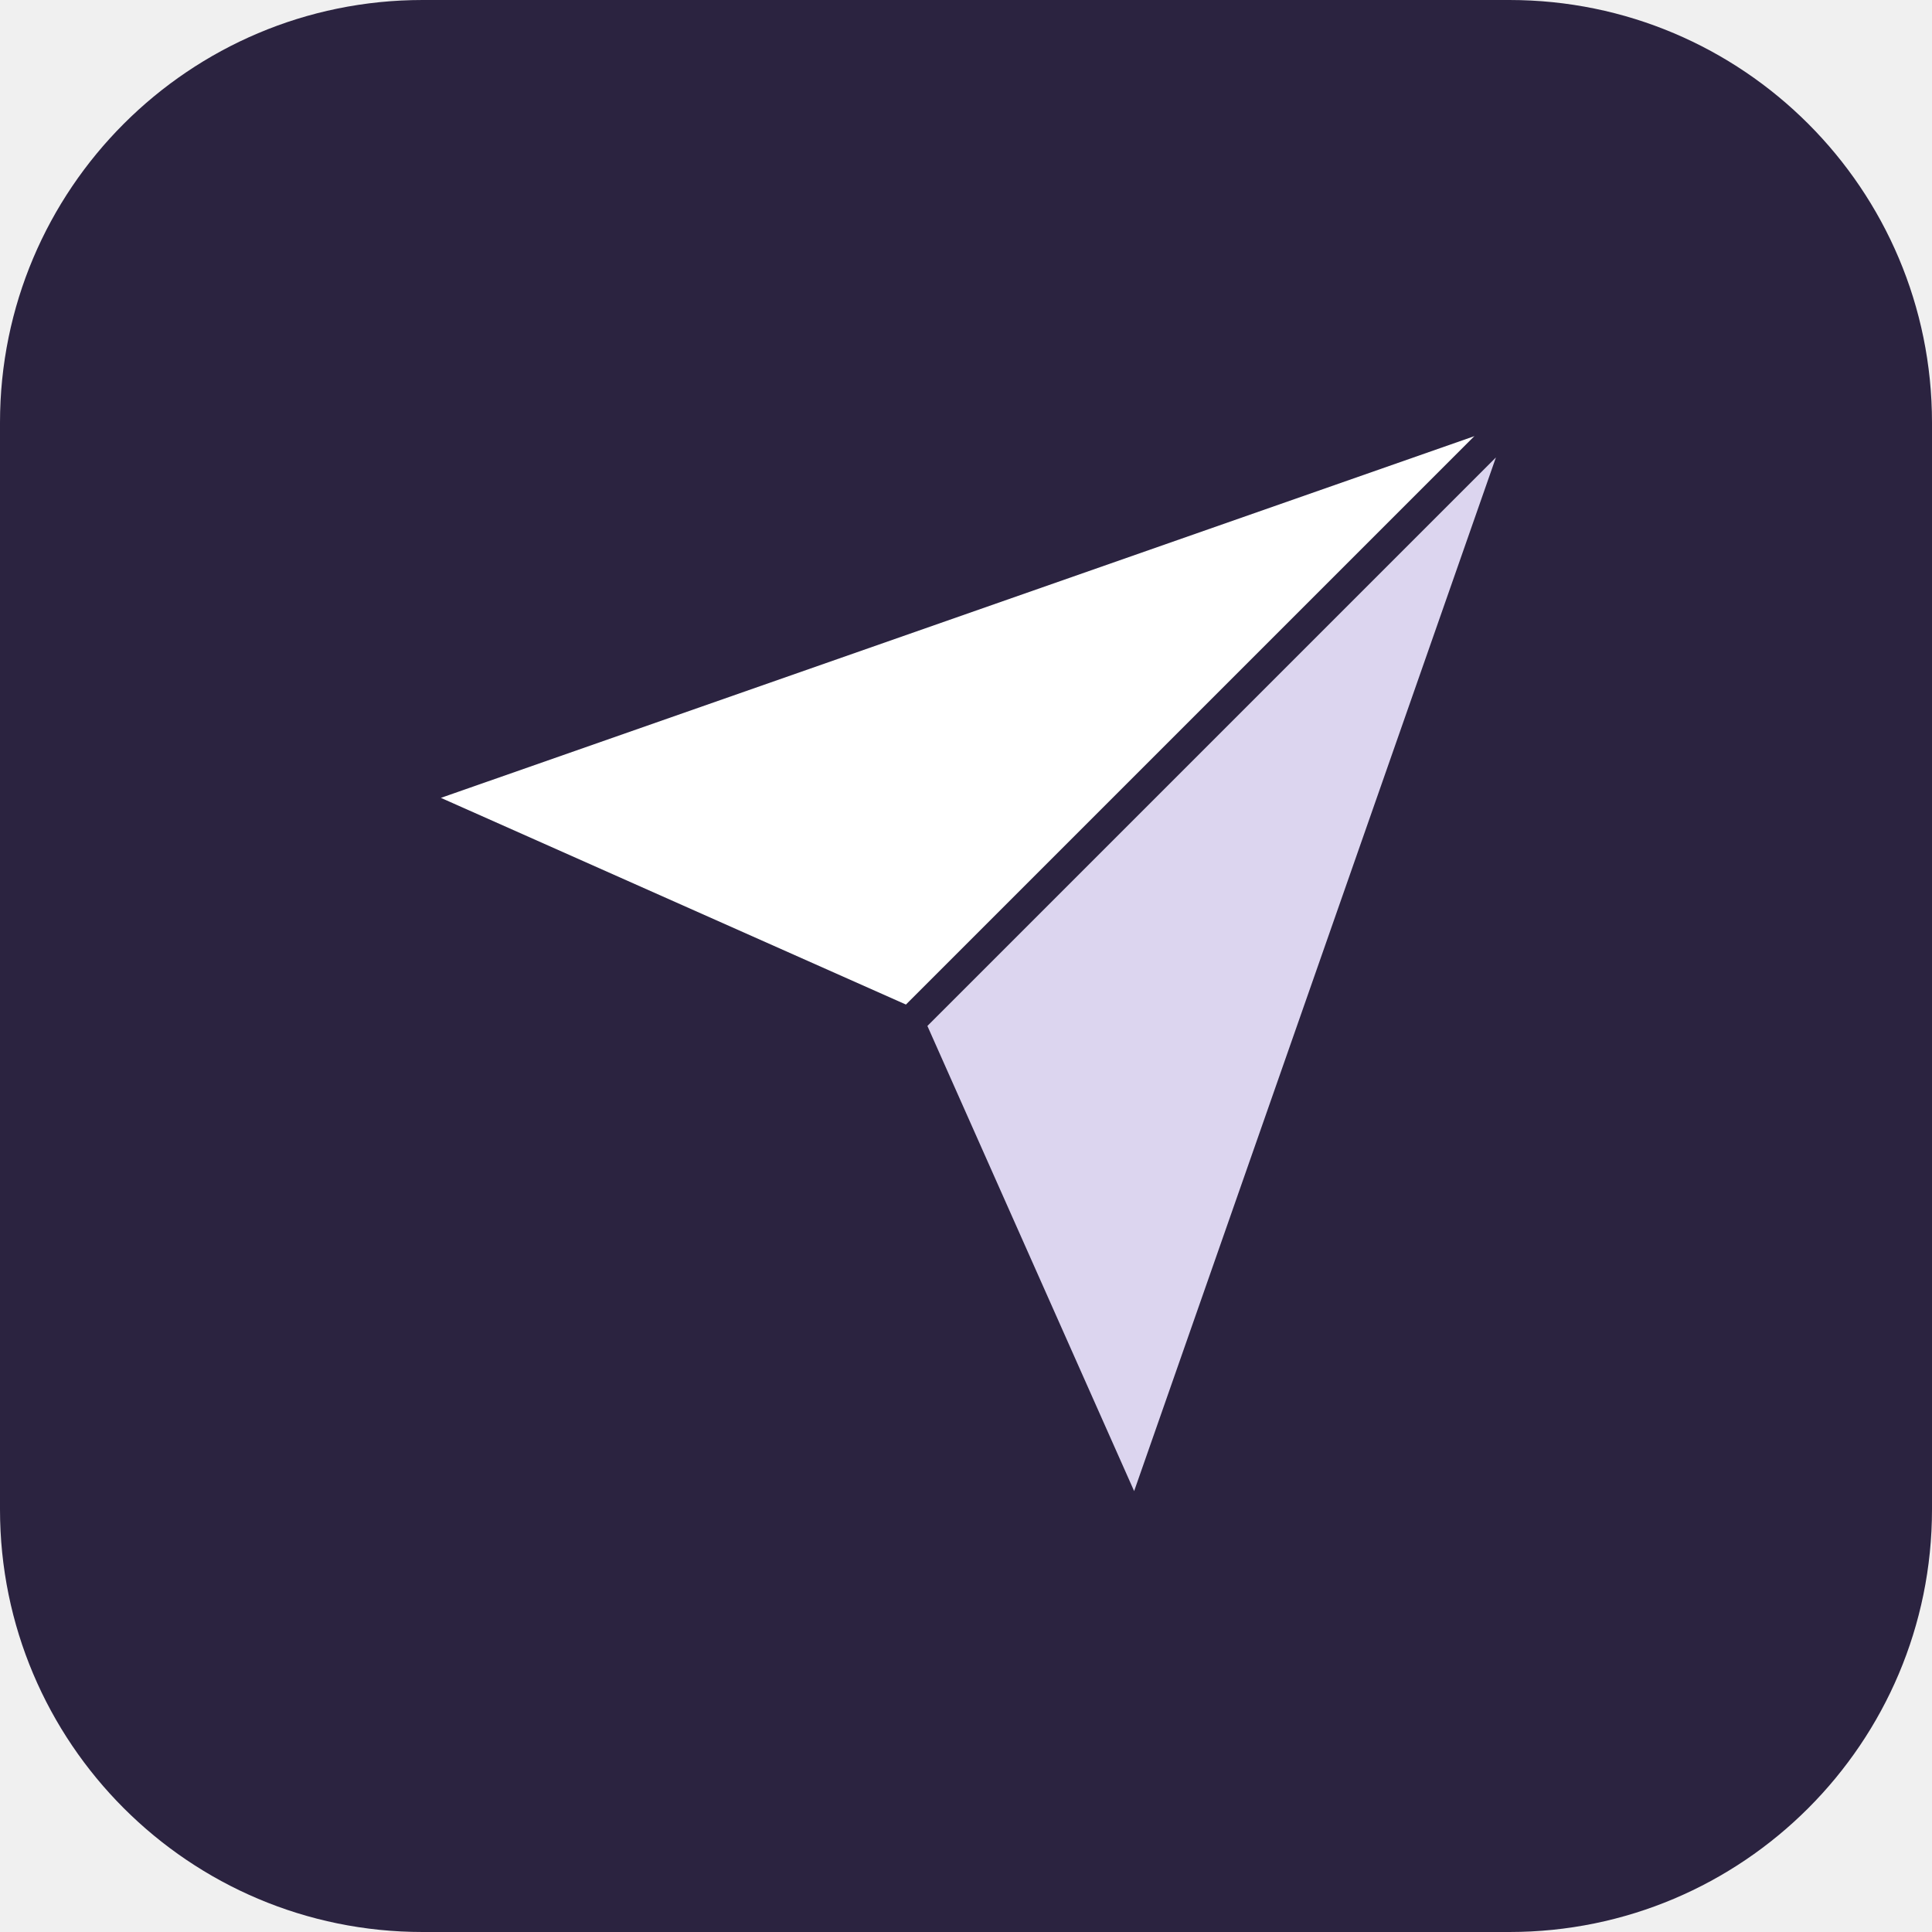
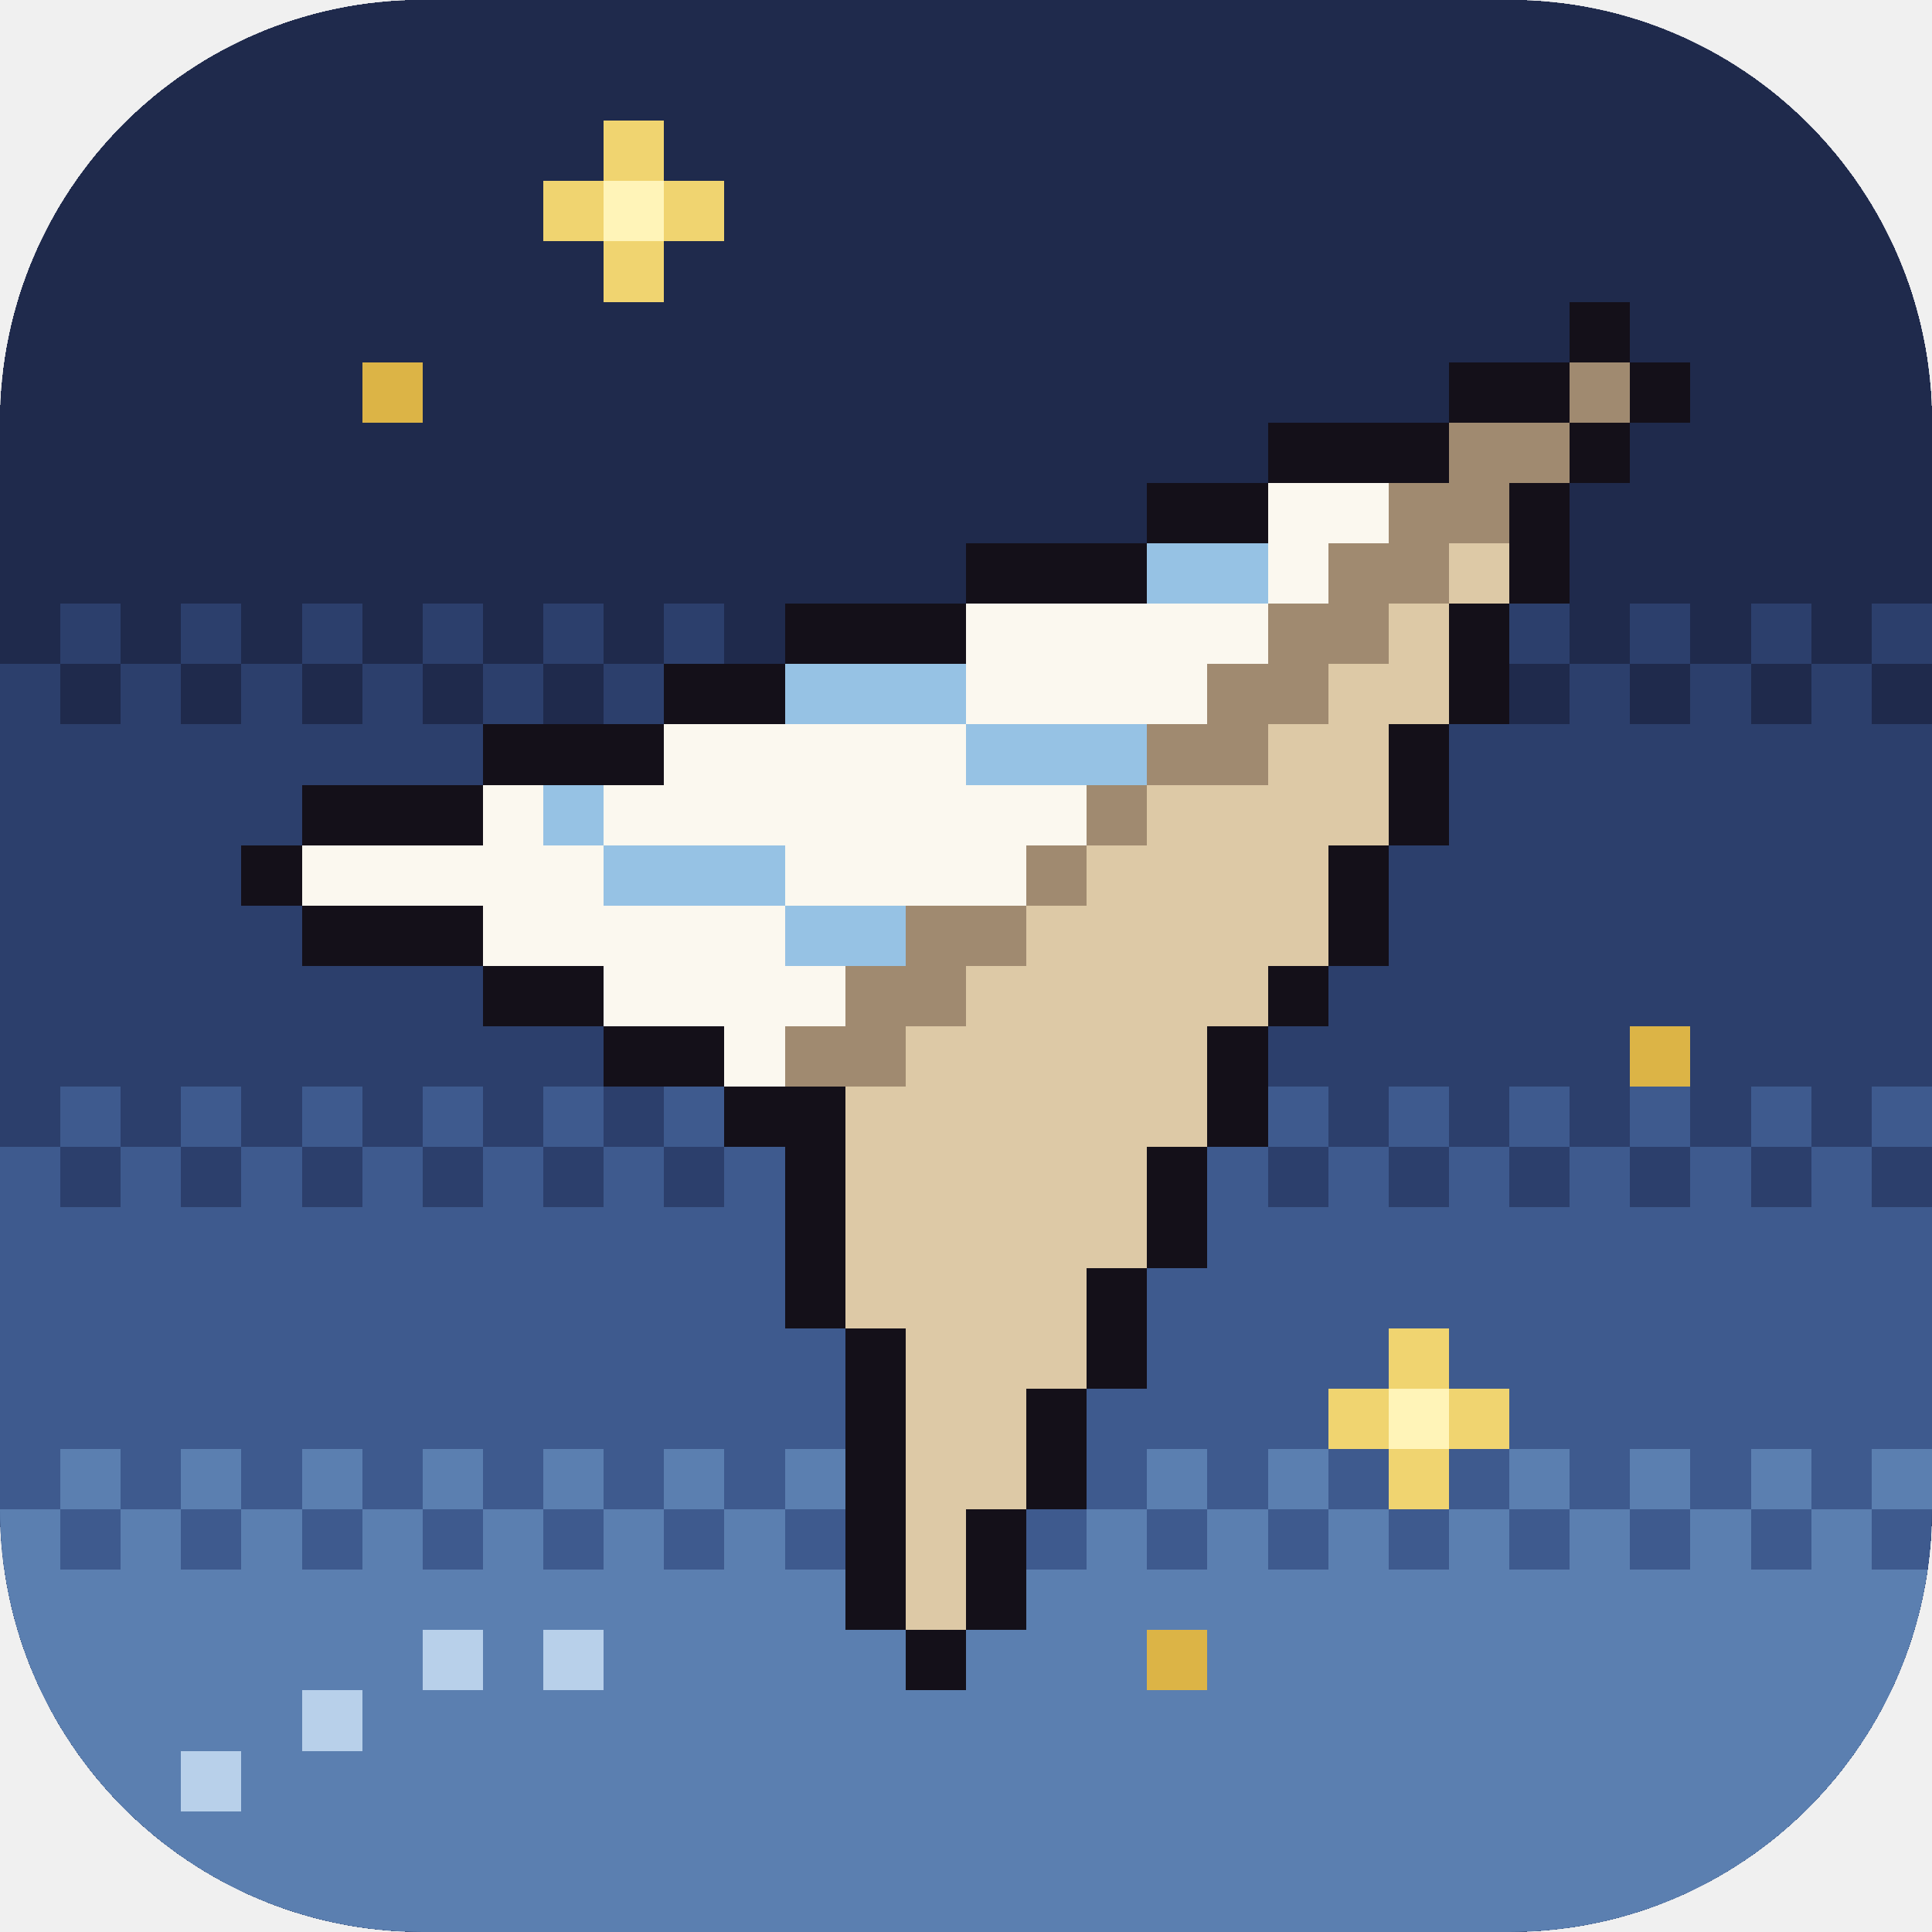
- <svg xmlns="http://www.w3.org/2000/svg" viewBox="0 0 512 512" width="512" height="512">
-   <rect id="bg" width="512" height="512" rx="112" fill="#2b2340" />
-   <g id="glyph" stroke="#2b2340" stroke-width="8" stroke-linejoin="round" stroke-linecap="round">
-     <path d="M406 106 L106 211 L241 271 Z" fill="#ffffff" />
-     <path d="M406 106 L241 271 L301 406 Z" fill="#dcd5ef" />
+ <svg xmlns="http://www.w3.org/2000/svg" viewBox="0 0 512 512" width="512" height="512" shape-rendering="crispEdges">
+   <defs>
+     <clipPath id="tile">
+       <rect width="512" height="512" rx="112" />
+     </clipPath>
+   </defs>
+   <rect id="bg" width="512" height="512" rx="112" fill="#1f2a4c" />
+   <g id="glyph" clip-path="url(#tile)">
+     <rect x="0" y="0" width="512" height="192" fill="#1f2a4c" />
+     <rect x="0" y="192" width="512" height="128" fill="#2c3f6c" />
+     <rect x="0" y="320" width="512" height="96" fill="#3e5a8e" />
+     <rect x="0" y="416" width="512" height="96" fill="#5b7fb0" />
+     <rect x="0" y="176" width="16" height="16" fill="#2c3f6c" />
+     <rect x="16" y="160" width="16" height="16" fill="#2c3f6c" />
+     <rect x="32" y="176" width="16" height="16" fill="#2c3f6c" />
+     <rect x="48" y="160" width="16" height="16" fill="#2c3f6c" />
+     <rect x="64" y="176" width="16" height="16" fill="#2c3f6c" />
+     <rect x="80" y="160" width="16" height="16" fill="#2c3f6c" />
+     <rect x="96" y="176" width="16" height="16" fill="#2c3f6c" />
+     <rect x="112" y="160" width="16" height="16" fill="#2c3f6c" />
+     <rect x="128" y="176" width="16" height="16" fill="#2c3f6c" />
+     <rect x="144" y="160" width="16" height="16" fill="#2c3f6c" />
+     <rect x="160" y="176" width="16" height="16" fill="#2c3f6c" />
+     <rect x="176" y="160" width="16" height="16" fill="#2c3f6c" />
+     <rect x="192" y="176" width="16" height="16" fill="#2c3f6c" />
+     <rect x="208" y="160" width="16" height="16" fill="#2c3f6c" />
+     <rect x="224" y="176" width="16" height="16" fill="#2c3f6c" />
+     <rect x="240" y="160" width="16" height="16" fill="#2c3f6c" />
+     <rect x="256" y="176" width="16" height="16" fill="#2c3f6c" />
+     <rect x="272" y="160" width="16" height="16" fill="#2c3f6c" />
+     <rect x="288" y="176" width="16" height="16" fill="#2c3f6c" />
+     <rect x="304" y="160" width="16" height="16" fill="#2c3f6c" />
+     <rect x="320" y="176" width="16" height="16" fill="#2c3f6c" />
+     <rect x="336" y="160" width="16" height="16" fill="#2c3f6c" />
+     <rect x="352" y="176" width="16" height="16" fill="#2c3f6c" />
+     <rect x="368" y="160" width="16" height="16" fill="#2c3f6c" />
+     <rect x="384" y="176" width="16" height="16" fill="#2c3f6c" />
+     <rect x="400" y="160" width="16" height="16" fill="#2c3f6c" />
+     <rect x="416" y="176" width="16" height="16" fill="#2c3f6c" />
+     <rect x="432" y="160" width="16" height="16" fill="#2c3f6c" />
+     <rect x="448" y="176" width="16" height="16" fill="#2c3f6c" />
+     <rect x="464" y="160" width="16" height="16" fill="#2c3f6c" />
+     <rect x="480" y="176" width="16" height="16" fill="#2c3f6c" />
+     <rect x="496" y="160" width="16" height="16" fill="#2c3f6c" />
+     <rect x="0" y="304" width="16" height="16" fill="#3e5a8e" />
+     <rect x="16" y="288" width="16" height="16" fill="#3e5a8e" />
+     <rect x="32" y="304" width="16" height="16" fill="#3e5a8e" />
+     <rect x="48" y="288" width="16" height="16" fill="#3e5a8e" />
+     <rect x="64" y="304" width="16" height="16" fill="#3e5a8e" />
+     <rect x="80" y="288" width="16" height="16" fill="#3e5a8e" />
+     <rect x="96" y="304" width="16" height="16" fill="#3e5a8e" />
+     <rect x="112" y="288" width="16" height="16" fill="#3e5a8e" />
+     <rect x="128" y="304" width="16" height="16" fill="#3e5a8e" />
+     <rect x="144" y="288" width="16" height="16" fill="#3e5a8e" />
+     <rect x="160" y="304" width="16" height="16" fill="#3e5a8e" />
+     <rect x="176" y="288" width="16" height="16" fill="#3e5a8e" />
+     <rect x="192" y="304" width="16" height="16" fill="#3e5a8e" />
+     <rect x="208" y="288" width="16" height="16" fill="#3e5a8e" />
+     <rect x="224" y="304" width="16" height="16" fill="#3e5a8e" />
+     <rect x="240" y="288" width="16" height="16" fill="#3e5a8e" />
+     <rect x="256" y="304" width="16" height="16" fill="#3e5a8e" />
+     <rect x="272" y="288" width="16" height="16" fill="#3e5a8e" />
+     <rect x="288" y="304" width="16" height="16" fill="#3e5a8e" />
+     <rect x="304" y="288" width="16" height="16" fill="#3e5a8e" />
+     <rect x="320" y="304" width="16" height="16" fill="#3e5a8e" />
+     <rect x="336" y="288" width="16" height="16" fill="#3e5a8e" />
+     <rect x="352" y="304" width="16" height="16" fill="#3e5a8e" />
+     <rect x="368" y="288" width="16" height="16" fill="#3e5a8e" />
+     <rect x="384" y="304" width="16" height="16" fill="#3e5a8e" />
+     <rect x="400" y="288" width="16" height="16" fill="#3e5a8e" />
+     <rect x="416" y="304" width="16" height="16" fill="#3e5a8e" />
+     <rect x="432" y="288" width="16" height="16" fill="#3e5a8e" />
+     <rect x="448" y="304" width="16" height="16" fill="#3e5a8e" />
+     <rect x="464" y="288" width="16" height="16" fill="#3e5a8e" />
+     <rect x="480" y="304" width="16" height="16" fill="#3e5a8e" />
+     <rect x="496" y="288" width="16" height="16" fill="#3e5a8e" />
+     <rect x="0" y="400" width="16" height="16" fill="#5b7fb0" />
+     <rect x="16" y="384" width="16" height="16" fill="#5b7fb0" />
+     <rect x="32" y="400" width="16" height="16" fill="#5b7fb0" />
+     <rect x="48" y="384" width="16" height="16" fill="#5b7fb0" />
+     <rect x="64" y="400" width="16" height="16" fill="#5b7fb0" />
+     <rect x="80" y="384" width="16" height="16" fill="#5b7fb0" />
+     <rect x="96" y="400" width="16" height="16" fill="#5b7fb0" />
+     <rect x="112" y="384" width="16" height="16" fill="#5b7fb0" />
+     <rect x="128" y="400" width="16" height="16" fill="#5b7fb0" />
+     <rect x="144" y="384" width="16" height="16" fill="#5b7fb0" />
+     <rect x="160" y="400" width="16" height="16" fill="#5b7fb0" />
+     <rect x="176" y="384" width="16" height="16" fill="#5b7fb0" />
+     <rect x="192" y="400" width="16" height="16" fill="#5b7fb0" />
+     <rect x="208" y="384" width="16" height="16" fill="#5b7fb0" />
+     <rect x="224" y="400" width="16" height="16" fill="#5b7fb0" />
+     <rect x="240" y="384" width="16" height="16" fill="#5b7fb0" />
+     <rect x="256" y="400" width="16" height="16" fill="#5b7fb0" />
+     <rect x="272" y="384" width="16" height="16" fill="#5b7fb0" />
+     <rect x="288" y="400" width="16" height="16" fill="#5b7fb0" />
+     <rect x="304" y="384" width="16" height="16" fill="#5b7fb0" />
+     <rect x="320" y="400" width="16" height="16" fill="#5b7fb0" />
+     <rect x="336" y="384" width="16" height="16" fill="#5b7fb0" />
+     <rect x="352" y="400" width="16" height="16" fill="#5b7fb0" />
+     <rect x="368" y="384" width="16" height="16" fill="#5b7fb0" />
+     <rect x="384" y="400" width="16" height="16" fill="#5b7fb0" />
+     <rect x="400" y="384" width="16" height="16" fill="#5b7fb0" />
+     <rect x="416" y="400" width="16" height="16" fill="#5b7fb0" />
+     <rect x="432" y="384" width="16" height="16" fill="#5b7fb0" />
+     <rect x="448" y="400" width="16" height="16" fill="#5b7fb0" />
+     <rect x="464" y="384" width="16" height="16" fill="#5b7fb0" />
+     <rect x="480" y="400" width="16" height="16" fill="#5b7fb0" />
+     <rect x="496" y="384" width="16" height="16" fill="#5b7fb0" />
+     <rect x="160" y="32" width="16" height="16" fill="#f0d470" />
+     <rect x="144" y="48" width="16" height="16" fill="#f0d470" />
+     <rect x="160" y="48" width="16" height="16" fill="#fff4b8" />
+     <rect x="176" y="48" width="16" height="16" fill="#f0d470" />
+     <rect x="160" y="64" width="16" height="16" fill="#f0d470" />
+     <rect x="416" y="80" width="16" height="16" fill="#141019" />
+     <rect x="96" y="96" width="16" height="16" fill="#dcb446" />
+     <rect x="384" y="96" width="32" height="16" fill="#141019" />
+     <rect x="416" y="96" width="16" height="16" fill="#a08a70" />
+     <rect x="432" y="96" width="16" height="16" fill="#141019" />
+     <rect x="336" y="112" width="48" height="16" fill="#141019" />
+     <rect x="384" y="112" width="32" height="16" fill="#a08a70" />
+     <rect x="416" y="112" width="16" height="16" fill="#141019" />
+     <rect x="304" y="128" width="32" height="16" fill="#141019" />
+     <rect x="336" y="128" width="32" height="16" fill="#fbf8ef" />
+     <rect x="368" y="128" width="32" height="16" fill="#a08a70" />
+     <rect x="400" y="128" width="16" height="16" fill="#141019" />
+     <rect x="256" y="144" width="48" height="16" fill="#141019" />
+     <rect x="304" y="144" width="32" height="16" fill="#96c2e4" />
+     <rect x="336" y="144" width="16" height="16" fill="#fbf8ef" />
+     <rect x="352" y="144" width="32" height="16" fill="#a08a70" />
+     <rect x="384" y="144" width="16" height="16" fill="#ddc9a6" />
+     <rect x="400" y="144" width="16" height="16" fill="#141019" />
+     <rect x="208" y="160" width="48" height="16" fill="#141019" />
+     <rect x="256" y="160" width="80" height="16" fill="#fbf8ef" />
+     <rect x="336" y="160" width="32" height="16" fill="#a08a70" />
+     <rect x="368" y="160" width="16" height="16" fill="#ddc9a6" />
+     <rect x="384" y="160" width="16" height="16" fill="#141019" />
+     <rect x="176" y="176" width="32" height="16" fill="#141019" />
+     <rect x="208" y="176" width="48" height="16" fill="#96c2e4" />
+     <rect x="256" y="176" width="64" height="16" fill="#fbf8ef" />
+     <rect x="320" y="176" width="32" height="16" fill="#a08a70" />
+     <rect x="352" y="176" width="32" height="16" fill="#ddc9a6" />
+     <rect x="384" y="176" width="16" height="16" fill="#141019" />
+     <rect x="128" y="192" width="48" height="16" fill="#141019" />
+     <rect x="176" y="192" width="80" height="16" fill="#fbf8ef" />
+     <rect x="256" y="192" width="48" height="16" fill="#96c2e4" />
+     <rect x="304" y="192" width="32" height="16" fill="#a08a70" />
+     <rect x="336" y="192" width="32" height="16" fill="#ddc9a6" />
+     <rect x="368" y="192" width="16" height="16" fill="#141019" />
+     <rect x="80" y="208" width="48" height="16" fill="#141019" />
+     <rect x="128" y="208" width="16" height="16" fill="#fbf8ef" />
+     <rect x="144" y="208" width="16" height="16" fill="#96c2e4" />
+     <rect x="160" y="208" width="128" height="16" fill="#fbf8ef" />
+     <rect x="288" y="208" width="16" height="16" fill="#a08a70" />
+     <rect x="304" y="208" width="64" height="16" fill="#ddc9a6" />
+     <rect x="368" y="208" width="16" height="16" fill="#141019" />
+     <rect x="64" y="224" width="16" height="16" fill="#141019" />
+     <rect x="80" y="224" width="80" height="16" fill="#fbf8ef" />
+     <rect x="160" y="224" width="48" height="16" fill="#96c2e4" />
+     <rect x="208" y="224" width="64" height="16" fill="#fbf8ef" />
+     <rect x="272" y="224" width="16" height="16" fill="#a08a70" />
+     <rect x="288" y="224" width="64" height="16" fill="#ddc9a6" />
+     <rect x="352" y="224" width="16" height="16" fill="#141019" />
+     <rect x="80" y="240" width="48" height="16" fill="#141019" />
+     <rect x="128" y="240" width="80" height="16" fill="#fbf8ef" />
+     <rect x="208" y="240" width="32" height="16" fill="#96c2e4" />
+     <rect x="240" y="240" width="32" height="16" fill="#a08a70" />
+     <rect x="272" y="240" width="80" height="16" fill="#ddc9a6" />
+     <rect x="352" y="240" width="16" height="16" fill="#141019" />
+     <rect x="128" y="256" width="32" height="16" fill="#141019" />
+     <rect x="160" y="256" width="64" height="16" fill="#fbf8ef" />
+     <rect x="224" y="256" width="32" height="16" fill="#a08a70" />
+     <rect x="256" y="256" width="80" height="16" fill="#ddc9a6" />
+     <rect x="336" y="256" width="16" height="16" fill="#141019" />
+     <rect x="160" y="272" width="32" height="16" fill="#141019" />
+     <rect x="192" y="272" width="16" height="16" fill="#fbf8ef" />
+     <rect x="208" y="272" width="32" height="16" fill="#a08a70" />
+     <rect x="240" y="272" width="80" height="16" fill="#ddc9a6" />
+     <rect x="320" y="272" width="16" height="16" fill="#141019" />
+     <rect x="432" y="272" width="16" height="16" fill="#dcb446" />
+     <rect x="192" y="288" width="32" height="16" fill="#141019" />
+     <rect x="224" y="288" width="96" height="16" fill="#ddc9a6" />
+     <rect x="320" y="288" width="16" height="16" fill="#141019" />
+     <rect x="208" y="304" width="16" height="16" fill="#141019" />
+     <rect x="224" y="304" width="80" height="16" fill="#ddc9a6" />
+     <rect x="304" y="304" width="16" height="16" fill="#141019" />
+     <rect x="208" y="320" width="16" height="16" fill="#141019" />
+     <rect x="224" y="320" width="80" height="16" fill="#ddc9a6" />
+     <rect x="304" y="320" width="16" height="16" fill="#141019" />
+     <rect x="208" y="336" width="16" height="16" fill="#141019" />
+     <rect x="224" y="336" width="64" height="16" fill="#ddc9a6" />
+     <rect x="288" y="336" width="16" height="16" fill="#141019" />
+     <rect x="224" y="352" width="16" height="16" fill="#141019" />
+     <rect x="240" y="352" width="48" height="16" fill="#ddc9a6" />
+     <rect x="288" y="352" width="16" height="16" fill="#141019" />
+     <rect x="368" y="352" width="16" height="16" fill="#f0d470" />
+     <rect x="224" y="368" width="16" height="16" fill="#141019" />
+     <rect x="240" y="368" width="32" height="16" fill="#ddc9a6" />
+     <rect x="272" y="368" width="16" height="16" fill="#141019" />
+     <rect x="352" y="368" width="16" height="16" fill="#f0d470" />
+     <rect x="368" y="368" width="16" height="16" fill="#fff4b8" />
+     <rect x="384" y="368" width="16" height="16" fill="#f0d470" />
+     <rect x="224" y="384" width="16" height="16" fill="#141019" />
+     <rect x="240" y="384" width="32" height="16" fill="#ddc9a6" />
+     <rect x="272" y="384" width="16" height="16" fill="#141019" />
+     <rect x="368" y="384" width="16" height="16" fill="#f0d470" />
+     <rect x="224" y="400" width="16" height="16" fill="#141019" />
+     <rect x="240" y="400" width="16" height="16" fill="#ddc9a6" />
+     <rect x="256" y="400" width="16" height="16" fill="#141019" />
+     <rect x="224" y="416" width="16" height="16" fill="#141019" />
+     <rect x="240" y="416" width="16" height="16" fill="#ddc9a6" />
+     <rect x="256" y="416" width="16" height="16" fill="#141019" />
+     <rect x="112" y="432" width="16" height="16" fill="#b8d0ea" />
+     <rect x="144" y="432" width="16" height="16" fill="#b8d0ea" />
+     <rect x="240" y="432" width="16" height="16" fill="#141019" />
+     <rect x="304" y="432" width="16" height="16" fill="#dcb446" />
+     <rect x="80" y="448" width="16" height="16" fill="#b8d0ea" />
+     <rect x="48" y="464" width="16" height="16" fill="#b8d0ea" />
  </g>
</svg>
